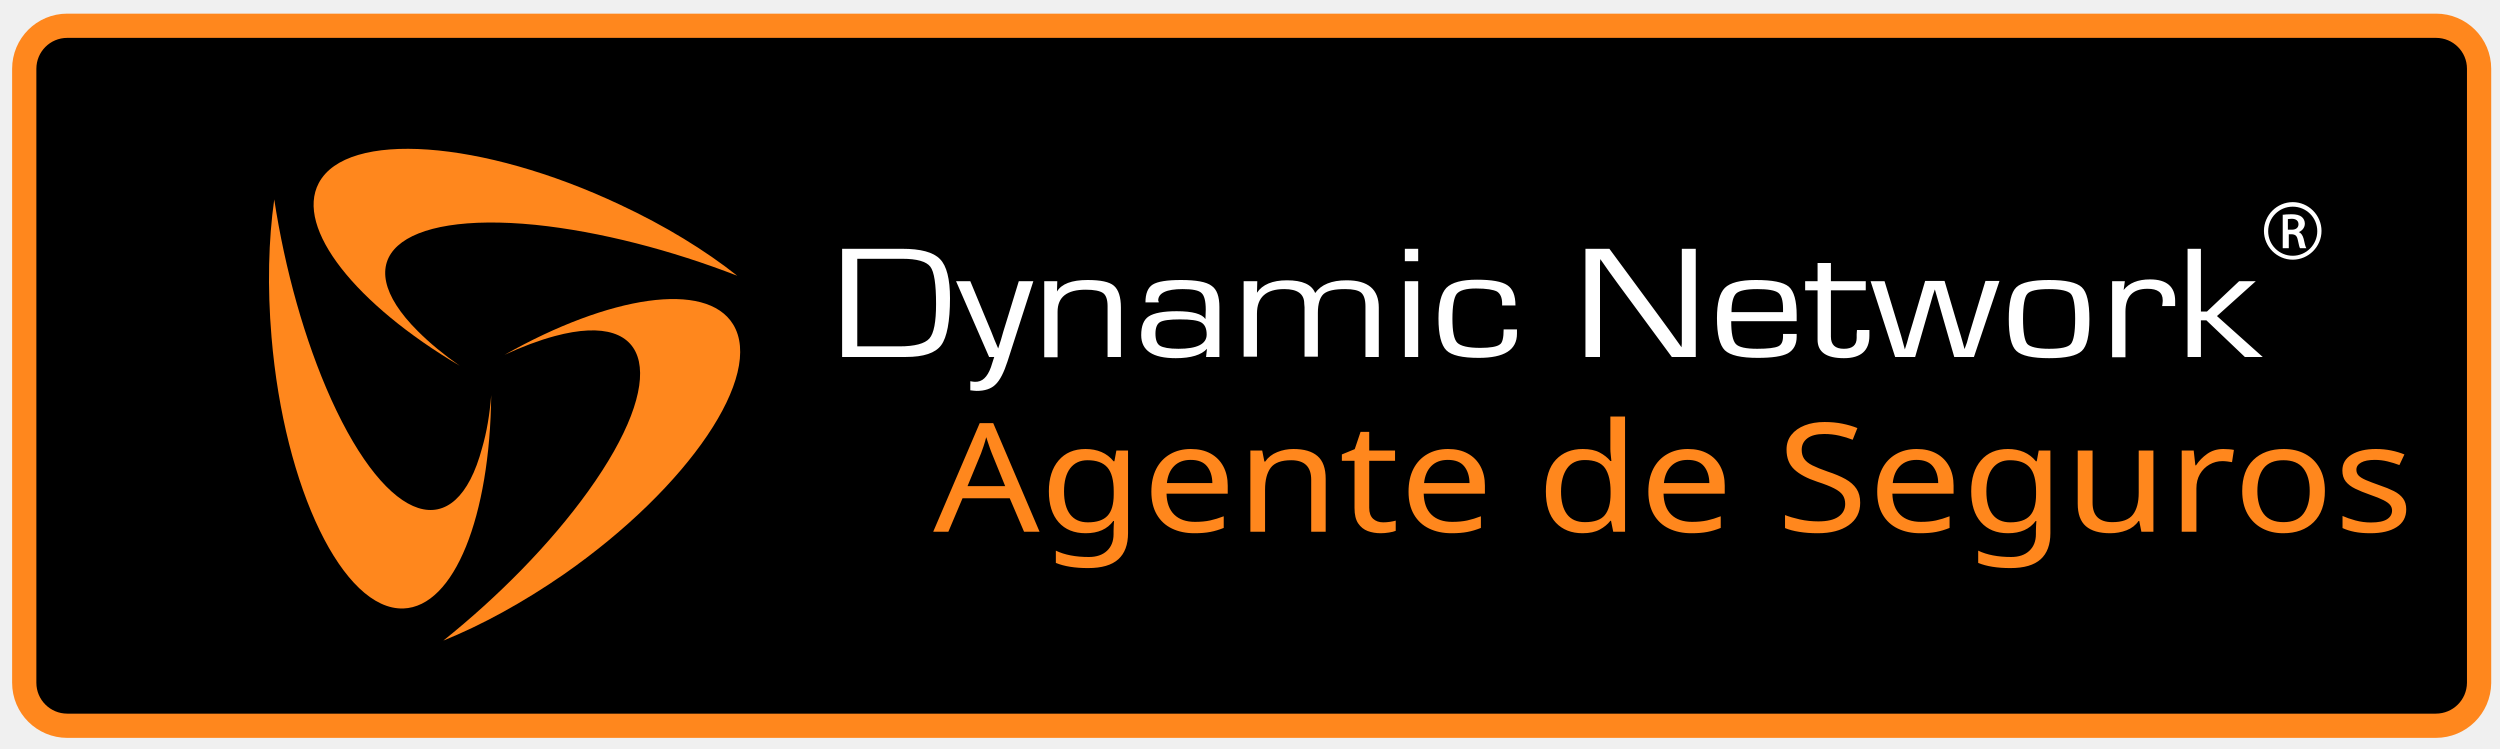
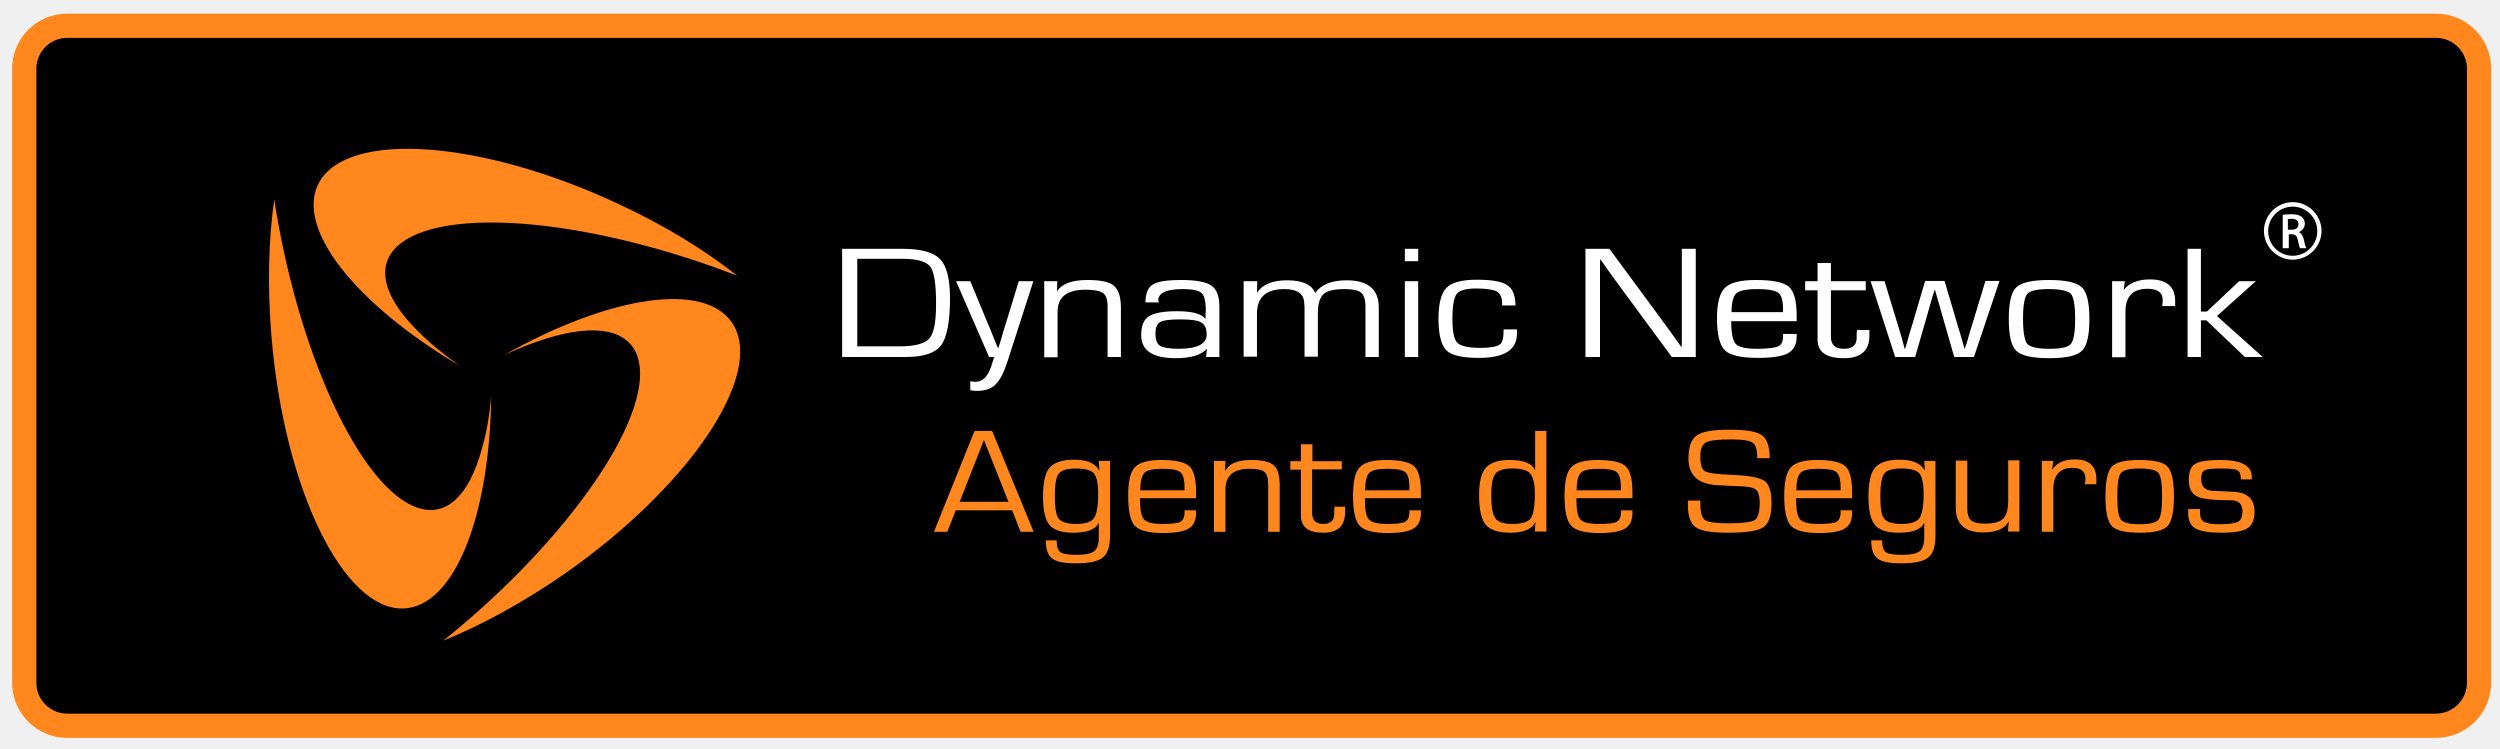
<svg xmlns="http://www.w3.org/2000/svg" version="1.1" id="Layer_1" x="0px" y="0px" viewBox="0 0 825 247" style="enable-background:new 0 0 825 247;" xml:space="preserve">
  <style type="text/css">
	.st0{stroke:#FF871D;stroke-width:8;stroke-miterlimit:10;}
	.st1{fill:#FF871D;}
	.st2{fill-rule:evenodd;clip-rule:evenodd;fill:#FFFFFF;}
- 	.st3{font-family:'EurostileRegular';}
- 	.st4{font-size:50px;}
- 	.st5{fill:#FFFFFF;}
+ 	.st3{display:none;fill:#FF871D;}
+ 	.st4{font-family:'EurostileRegular';}
+ 	.st5{font-size:50px;}
+ 	.st6{fill:#FFFFFF;}
</style>
  <path class="st0" d="M803.8,239.5H22.2c-7.8,0-14.2-6.3-14.2-14.2V22.7c0-7.8,6.3-14.2,14.2-14.2h781.7c7.8,0,14.2,6.3,14.2,14.2  v202.7C818,233.2,811.7,239.5,803.8,239.5z" />
  <g>
    <g>
      <path class="st1" d="M166.5,117.1c34.7-19.6,66.5-24.5,75.4-10.1c10.4,16.8-14.5,53.7-55.8,82.5c-13.6,9.4-27.2,16.8-39.8,21.9    c18.1-14.5,35.3-31.9,47.8-49.3c26.6-37,21.7-60-11-51.2C177.9,112.3,172.3,114.4,166.5,117.1z" />
      <path class="st1" d="M151.7,120.7c-34.3-20.3-54.4-45.4-46.5-60.3c9.3-17.5,53.8-14.3,99.3,7.1c15,7,28.2,15.1,38.8,23.5    c-21.6-8.4-45.3-14.6-66.6-16.8c-45.4-4.5-62.8,11.2-38.8,35.1C141.8,113.2,146.4,117,151.7,120.7z" />
      <path class="st1" d="M162.1,130.4c-0.4,39.9-12.1,69.8-29,70.4c-19.8,0.6-39.3-39.5-43.5-89.6c-1.4-16.5-1-32,0.9-45.4    c3.5,22.9,10,46.5,18.8,66c18.8,41.5,41.1,48.7,49.8,16C160.6,142.7,161.6,136.8,162.1,130.4z" />
    </g>
    <path class="st2" d="M726.3,82.1v20.7h2l10.6-10h5.5l-12.8,11.5l15.1,13.5h-5.9l-12.7-12.1h-1.8v12.1h-4.4V82.1H726.3z M696.8,92.8   h4.4l-0.4,2.9c1.8-2.3,4.7-3.5,8.7-3.5c5.5,0,8.3,2.4,8.3,7.1l0,1.7h-4.3l0.1-0.6c0.1-0.7,0.1-1.1,0.1-1.3c0-2.6-1.7-3.8-5-3.8   c-4.9,0-7.3,2.5-7.3,7.6v15h-4.4V92.8z M676.2,95.4c-3.9,0-6.3,0.5-7.2,1.6c-0.9,1-1.4,3.8-1.4,8.2c0,4.4,0.5,7.2,1.4,8.3   c0.9,1,3.4,1.6,7.2,1.6c3.9,0,6.3-0.5,7.2-1.6c0.9-1.1,1.4-3.8,1.4-8.3c0-4.4-0.5-7.2-1.4-8.2C682.5,96,680.1,95.4,676.2,95.4z    M676.2,92.4c5.5,0,9.1,0.8,10.8,2.4c1.7,1.6,2.5,5.1,2.5,10.5c0,5.4-0.8,8.9-2.5,10.5c-1.7,1.6-5.2,2.4-10.8,2.4   c-5.5,0-9.1-0.8-10.8-2.4c-1.7-1.6-2.5-5.1-2.5-10.5c0-5.4,0.8-8.9,2.5-10.5C667.1,93.2,670.7,92.4,676.2,92.4z M659.8,92.8   l-8.4,25h-6.5l-4-13.9l-1.2-4.2l-0.6-2.1l-0.6-2.1l-0.7,2.1l-0.6,2.1l-1.2,4.2l-4,13.9h-6.6l-8.1-25h4.6l4.2,13.8l1.3,4.3l0.6,2.2   l0.6,2.2l0.7-2.2l0.6-2.2l1.3-4.3l4.1-13.9h6.4l4.1,13.9l1.3,4.3l0.6,2.1l0.6,2.2l0.8-2.2l0.6-2.2l1.3-4.3l4.2-13.8H659.8z    M615.7,92.8v3h-11.5v15.3c0,2.7,1.4,4,4.3,4c2.8,0,4.2-1.2,4.2-3.6l0-1.2l0.1-1.4h4.1l0,1.9c0,4.9-2.8,7.4-8.4,7.4   c-5.8,0-8.7-2-8.7-6.1v-0.9V95.8h-4.1v-3h4.1v-6h4.4v6H615.7z M588.4,103.1l0-1.2c0-2.7-0.5-4.5-1.6-5.3c-1.1-0.8-3.4-1.2-6.9-1.2   c-3.6,0-5.9,0.5-6.9,1.4c-1,0.9-1.6,3-1.6,6.2H588.4z M588.4,110.2h4.5l0,0.9c0,2.6-1,4.4-2.9,5.5c-1.9,1-5.2,1.5-9.9,1.5   c-5.5,0-9.1-0.8-10.9-2.5c-1.7-1.7-2.6-5.2-2.6-10.6c0-5,0.9-8.3,2.6-10c1.7-1.7,5.1-2.6,10.2-2.6c5.5,0,9.1,0.7,10.9,2.2   c1.7,1.5,2.6,4.6,2.6,9.4v2h-21.6c0,3.9,0.5,6.4,1.5,7.5c1,1.1,3.4,1.6,7.1,1.6c3.5,0,5.8-0.3,6.9-0.8c1.1-0.5,1.6-1.6,1.6-3.3   V110.2z M559.6,82.1v35.7h-7.9l-17.9-24.3l-2.9-4l-1.4-2l-1.4-2l-0.1,1.3l0,1.4v2.7v26.9h-4.8V82.1h7.9l15.7,21.3l4.1,5.6l2,2.8   l2,2.8l0.1-1.3l0-1.4v-2.7V82.1H559.6z M496.2,108.7h4.4l0,1.4c0,5.4-4.2,8-12.6,8c-5.4,0-9-0.8-10.7-2.5   c-1.7-1.7-2.6-5.2-2.6-10.5c0-4.9,0.9-8.3,2.6-10.1c1.8-1.8,5.1-2.7,10.1-2.7c4.9,0,8.2,0.6,10,1.8c1.8,1.2,2.7,3.4,2.7,6.7h-4.4   v-0.7c0-1.9-0.6-3.2-1.7-3.9c-1.2-0.6-3.4-1-6.9-1c-3.3,0-5.4,0.6-6.4,1.8c-0.9,1.2-1.4,4-1.4,8.2c0,4.1,0.5,6.8,1.6,7.9   c1.1,1.1,3.6,1.7,7.6,1.7c3.3,0,5.5-0.4,6.4-1.1C495.8,113.2,496.2,111.5,496.2,108.7z M468,92.8v25h-4.4v-25H468z M468,82.1v4.1   h-4.4v-4.1H468z M410.5,92.8h4.4l-0.1,3.8c1.8-2.7,5.1-4.1,9.9-4.1c5.1,0,8.2,1.4,9.3,4.2c2-2.8,5.4-4.2,10.4-4.2   c7.1,0,10.6,3,10.6,9v16.3h-4.4v-16.7c0-2.2-0.5-3.7-1.4-4.5c-0.9-0.8-2.7-1.2-5.3-1.2c-3.5,0-5.8,0.5-7.1,1.6   c-1.2,1.1-1.9,3.2-1.9,6.2v14.5h-4.4v-16.3l-0.1-1.2c0-3.2-2.2-4.8-6.6-4.8c-6,0-9,2.7-9,8.1v14.2h-4.4V92.8z M389.4,105.4   c-3.4,0-5.6,0.3-6.6,0.9c-1,0.6-1.5,1.9-1.5,3.8c0,2,0.5,3.4,1.5,4c1,0.6,3,1,6.1,1c6.2,0,9.3-1.6,9.3-4.7c0-2-0.6-3.3-1.8-4   C395.2,105.7,392.9,105.4,389.4,105.4z M382.4,99.8H378c0-2.9,0.8-4.9,2.4-5.9c1.6-1,4.7-1.5,9.3-1.5c5,0,8.4,0.6,10.1,1.9   c1.8,1.2,2.6,3.6,2.6,7v16.5H398l0.3-2.7c-1.8,2-5.2,3.1-10.3,3.1c-7.6,0-11.4-2.5-11.4-7.6c0-3,0.8-5.1,2.5-6.2   c1.7-1.1,4.8-1.7,9.2-1.7c5.3,0,8.4,0.9,9.5,2.6l0.1-3.1c0-2.9-0.5-4.7-1.4-5.5c-0.9-0.9-3-1.3-6.2-1.3c-5.4,0-8.1,1.3-8.1,3.8   C382.3,99.2,382.3,99.4,382.4,99.8z M344.7,92.8h4.2l-0.1,3.4c1.5-2.5,4.8-3.8,10.1-3.8c4.3,0,7.2,0.6,8.7,1.9   c1.5,1.3,2.3,3.7,2.3,7.2v16.3h-4.4v-15.9v-0.9c0-2.1-0.5-3.6-1.5-4.3c-1-0.7-2.9-1.1-5.7-1.1c-6.2,0-9.3,2.4-9.3,7.3v15h-4.4V92.8   z M341,92.8l-8.5,26.4c-1.2,3.7-2.5,6.3-4,7.7c-1.4,1.4-3.5,2.1-6.2,2.1c-0.5,0-1.2-0.1-2.1-0.2v-3c0.6,0.1,1.1,0.2,1.5,0.2   c2.4,0.1,4.1-1.5,5.3-4.8l0.8-2.5l0.3-0.9h-1.7l-10.9-25h4.7l4.6,11.1l2.3,5.5l1.1,2.8l1.2,2.8l0.9-2.8l0.8-2.8l1.7-5.5l3.4-11.1   H341z M282.8,114.3h14c5.1,0,8.4-0.9,9.9-2.6c1.5-1.7,2.2-5.5,2.2-11.4c0-6.5-0.6-10.6-1.9-12.3c-1.3-1.7-4.4-2.6-9.2-2.6h-14.9   V114.3z M277.9,117.7V82.1h19.8c6.1,0,10.3,1.1,12.5,3.4c2.2,2.2,3.3,6.6,3.3,12.9c0,7.7-1,12.9-2.9,15.5   c-1.9,2.6-5.8,3.9-11.6,3.9H277.9z" />
-     <text transform="matrix(1.1 0 0 1 307.959 175.4668)" class="st1 st3 st4">Agente de Seguros</text>
+     <g>
+       <path class="st1" d="M334,168.4h-18.6l-2.8,7.1h-4.4l13.4-33.3h5.8l13.7,33.3h-4.3L334,168.4z M332.8,165.6l-8.1-20.4l-8,20.4    H332.8z" />
+       <path class="st1" d="M366.3,152.1V177c0,3.4-0.8,5.7-2.4,7s-4.6,1.9-8.9,1.9c-3.8,0-6.4-0.5-7.8-1.6s-2.1-3.1-2.1-6h3.6    c0,2,0.4,3.3,1.2,3.9c0.8,0.6,2.6,0.9,5.4,0.9c2.9,0,4.8-0.4,5.8-1.2c1-0.8,1.5-2.3,1.5-4.6v-4.7l-0.1,0c-1,2.2-3.8,3.2-8.4,3.2    c-3.8,0-6.4-0.9-7.8-2.6c-1.4-1.7-2.1-4.8-2.1-9.3c0-4.7,0.7-7.9,2.2-9.6c1.5-1.7,4.2-2.6,8.1-2.6c4.2,0,7,1.2,8.2,3.5l0.1,0    l-0.2-3.1H366.3z M355.1,154.6c-3,0-4.9,0.6-5.7,1.7c-0.9,1.1-1.3,3.6-1.3,7.4c0,3.9,0.4,6.4,1.3,7.5c0.9,1.1,2.8,1.7,5.7,1.7    c3,0,5-0.6,5.9-1.9c0.9-1.3,1.4-3.9,1.4-7.9c0-3.5-0.5-5.8-1.4-6.9C360.1,155.2,358.1,154.6,355.1,154.6z" />
+       <path class="st1" d="M390.9,168.4h3.8l0,0.9c0,2.4-0.8,4.1-2.4,5.1c-1.6,1-4.5,1.5-8.5,1.5c-4.7,0-7.8-0.8-9.3-2.4    c-1.5-1.6-2.2-4.9-2.2-9.9c0-4.7,0.7-7.8,2.2-9.4c1.5-1.6,4.4-2.4,8.7-2.4c4.7,0,7.8,0.7,9.3,2.1c1.5,1.4,2.2,4.3,2.2,8.7v1.8    h-18.5c0,3.7,0.4,6,1.3,7c0.9,1,2.9,1.5,6.1,1.5c3,0,5-0.2,5.9-0.7c0.9-0.5,1.4-1.5,1.4-3.1V168.4z M390.9,161.8l0-1.1    c0-2.5-0.5-4.2-1.4-4.9c-0.9-0.8-2.9-1.1-5.9-1.1c-3,0-5,0.4-5.9,1.3c-0.9,0.9-1.4,2.8-1.4,5.8H390.9z" />
+       <path class="st1" d="M400.8,152.1h3.6l-0.1,3.2l0.1,0.1c1.1-2.4,4-3.6,8.5-3.6c3.7,0,6.2,0.6,7.5,1.8s1.9,3.4,1.9,6.7v15.2h-3.8    v-14.9v-0.9c0-2-0.4-3.3-1.3-4c-0.8-0.7-2.5-1-4.9-1c-5.3,0-7.9,2.3-7.9,6.8v14h-3.8V152.1z" />
+       <path class="st1" d="M442.8,152.1v2.8H433v14.3c0,2.5,1.2,3.7,3.7,3.7c2.4,0,3.6-1.1,3.6-3.3l0-1.1l0.1-1.3h3.5l0,1.7    c0,4.6-2.4,6.9-7.2,6.9c-5,0-7.4-1.9-7.4-5.7v-0.8V155h-3.5v-2.8h3.5v-5.6h3.8v5.6H442.8z" />
+       <path class="st1" d="M465.1,168.4h3.8l0,0.9c0,2.4-0.8,4.1-2.4,5.1c-1.6,1-4.5,1.5-8.5,1.5c-4.7,0-7.8-0.8-9.3-2.4    c-1.5-1.6-2.2-4.9-2.2-9.9c0-4.7,0.7-7.8,2.2-9.4c1.5-1.6,4.4-2.4,8.7-2.4c4.7,0,7.8,0.7,9.3,2.1c1.5,1.4,2.2,4.3,2.2,8.7v1.8    h-18.5c0,3.7,0.4,6,1.3,7c0.9,1,2.9,1.5,6.1,1.5c3,0,5-0.2,5.9-0.7c0.9-0.5,1.4-1.5,1.4-3.1V168.4z M465.1,161.8l0-1.1    c0-2.5-0.5-4.2-1.4-4.9c-0.9-0.8-2.9-1.1-5.9-1.1c-3,0-5,0.4-5.9,1.3c-0.9,0.9-1.4,2.8-1.4,5.8H465.1z" />
+       <path class="st1" d="M510.3,142.1v33.3h-3.8l0.2-3l-0.1,0c-1.2,2.3-3.9,3.4-8.2,3.4c-3.9,0-6.6-0.9-8.1-2.6    c-1.4-1.7-2.2-5-2.2-9.7c0-4.4,0.7-7.4,2.2-9.1c1.5-1.7,4-2.6,7.8-2.6c4.7,0,7.5,1.1,8.4,3.3l0.1,0v-12.9H510.3z M499,154.6    c-2.8,0-4.6,0.6-5.5,1.7c-0.9,1.2-1.4,3.5-1.4,7.1c0,3.9,0.5,6.5,1.4,7.7c0.9,1.2,2.8,1.8,5.6,1.8c3.1,0,5.1-0.6,6-1.8    c0.9-1.2,1.4-3.9,1.4-8c0-3.3-0.5-5.6-1.5-6.8S502,154.6,499,154.6z" />
+       <path class="st1" d="M534.9,168.4h3.8l0,0.9c0,2.4-0.8,4.1-2.4,5.1c-1.6,1-4.5,1.5-8.5,1.5c-4.7,0-7.8-0.8-9.3-2.4    c-1.5-1.6-2.2-4.9-2.2-9.9c0-4.7,0.7-7.8,2.2-9.4c1.5-1.6,4.4-2.4,8.7-2.4c4.7,0,7.8,0.7,9.3,2.1c1.5,1.4,2.2,4.3,2.2,8.7v1.8    h-18.5c0,3.7,0.4,6,1.3,7c0.9,1,2.9,1.5,6.1,1.5c3,0,5-0.2,5.9-0.7c0.9-0.5,1.4-1.5,1.4-3.1V168.4z M534.9,161.8l0-1.1    c0-2.5-0.5-4.2-1.4-4.9c-0.9-0.8-2.9-1.1-5.9-1.1c-3,0-5,0.4-5.9,1.3c-0.9,0.9-1.4,2.8-1.4,5.8H534.9z" />
+       <path class="st1" d="M584,151.2h-4.1c0-2.7-0.5-4.4-1.5-5.1s-3.3-1.1-7-1.1c-4.3,0-7.1,0.3-8.4,1c-1.3,0.7-1.9,2.2-1.9,4.6    c0,2.7,0.5,4.3,1.5,4.9s3.9,1,8.8,1.2c5.7,0.2,9.3,0.9,10.9,2c1.5,1.1,2.3,3.5,2.3,7.3c0,4.1-0.9,6.8-2.7,8    c-1.8,1.2-5.7,1.8-11.8,1.8c-5.3,0-8.8-0.6-10.5-1.8c-1.7-1.2-2.6-3.7-2.6-7.3l0-1.5h4.1v0.8c0,3,0.5,4.8,1.5,5.6    c1,0.7,3.6,1.1,7.7,1.1c4.7,0,7.7-0.4,8.8-1.1c1.1-0.7,1.6-2.7,1.6-5.8c0-2-0.4-3.4-1.1-4.1c-0.7-0.7-2.3-1.1-4.7-1.2l-4.3-0.2    l-4.1-0.2c-6.2-0.4-9.3-3.3-9.3-8.8c0-3.8,0.9-6.3,2.7-7.6c1.8-1.3,5.4-1.9,10.8-1.9c5.5,0,9,0.6,10.7,1.8    C583.1,144.8,584,147.3,584,151.2z" />
+       <path class="st1" d="M607.4,168.4h3.8l0,0.9c0,2.4-0.8,4.1-2.4,5.1c-1.6,1-4.5,1.5-8.5,1.5c-4.7,0-7.8-0.8-9.3-2.4    c-1.5-1.6-2.2-4.9-2.2-9.9c0-4.7,0.7-7.8,2.2-9.4c1.5-1.6,4.4-2.4,8.7-2.4c4.7,0,7.8,0.7,9.3,2.1c1.5,1.4,2.2,4.3,2.2,8.7v1.8    h-18.5c0,3.7,0.4,6,1.3,7c0.9,1,2.9,1.5,6.1,1.5c3,0,5-0.2,5.9-0.7c0.9-0.5,1.4-1.5,1.4-3.1V168.4z M607.4,161.8l0-1.1    c0-2.5-0.5-4.2-1.4-4.9c-0.9-0.8-2.9-1.1-5.9-1.1c-3,0-5,0.4-5.9,1.3c-0.9,0.9-1.4,2.8-1.4,5.8H607.4z" />
+       <path class="st1" d="M638.7,152.1V177c0,3.4-0.8,5.7-2.4,7s-4.6,1.9-8.9,1.9c-3.8,0-6.4-0.5-7.8-1.6s-2.1-3.1-2.1-6h3.6    c0,2,0.4,3.3,1.2,3.9c0.8,0.6,2.6,0.9,5.4,0.9c2.9,0,4.8-0.4,5.8-1.2s1.5-2.3,1.5-4.6v-4.7l-0.1,0c-1,2.2-3.8,3.2-8.4,3.2    c-3.8,0-6.4-0.9-7.8-2.6c-1.4-1.7-2.1-4.8-2.1-9.3c0-4.7,0.7-7.9,2.2-9.6s4.2-2.6,8.1-2.6c4.2,0,7,1.2,8.2,3.5l0.1,0l-0.2-3.1    H638.7z M627.5,154.6c-3,0-4.9,0.6-5.7,1.7s-1.3,3.6-1.3,7.4c0,3.9,0.4,6.4,1.3,7.5c0.9,1.1,2.8,1.7,5.7,1.7c3,0,5-0.6,5.9-1.9    c0.9-1.3,1.4-3.9,1.4-7.9c0-3.5-0.5-5.8-1.4-6.9C632.5,155.2,630.5,154.6,627.5,154.6z" />
+       <path class="st1" d="M666.4,152.1v23.3h-3.8l0.3-3.1l-0.1-0.1c-1.3,2.3-4.1,3.5-8.4,3.5c-6,0-9-2.7-9-8.2v-15.5h3.8v15.5    c0,2.1,0.4,3.5,1.2,4.2c0.8,0.7,2.3,1.1,4.5,1.1c3,0,5-0.5,6.1-1.6c1.1-1.1,1.7-3,1.7-5.9v-13.4H666.4z" />
+       <path class="st1" d="M673.8,152.1h3.8l-0.4,2.7l0.1,0.1c1.5-2.2,3.9-3.3,7.4-3.3c4.7,0,7.1,2.2,7.1,6.6l0,1.6H688l0.1-0.6    c0.1-0.6,0.1-1,0.1-1.2c0-2.4-1.4-3.6-4.3-3.6c-4.2,0-6.3,2.4-6.3,7.1v14h-3.8V152.1z" />
+       <path class="st1" d="M706.1,151.8c4.7,0,7.8,0.7,9.2,2.2c1.4,1.5,2.1,4.8,2.1,9.8c0,5-0.7,8.3-2.1,9.8c-1.4,1.5-4.5,2.2-9.2,2.2    c-4.7,0-7.8-0.7-9.2-2.2c-1.4-1.5-2.1-4.8-2.1-9.8c0-5,0.7-8.3,2.1-9.8C698.3,152.5,701.3,151.8,706.1,151.8z M706.1,154.6    c-3.3,0-5.4,0.5-6.2,1.5c-0.8,1-1.2,3.6-1.2,7.7s0.4,6.7,1.2,7.7c0.8,1,2.9,1.5,6.2,1.5c3.3,0,5.4-0.5,6.2-1.5    c0.8-1,1.2-3.6,1.2-7.7s-0.4-6.7-1.2-7.7C711.5,155.1,709.4,154.6,706.1,154.6z" />
+       <path class="st1" d="M743.3,158.2h-3.8c0-1.6-0.4-2.6-1.1-3c-0.7-0.4-2.6-0.6-5.6-0.6c-2.8,0-4.6,0.2-5.3,0.6    c-0.8,0.4-1.1,1.4-1.1,3c0,2.4,1.3,3.6,3.8,3.8l3,0.1l3.8,0.2c4.7,0.2,7,2.4,7,6.6c0,2.6-0.8,4.4-2.3,5.4s-4.4,1.5-8.5,1.5    c-4.2,0-7.1-0.5-8.7-1.4c-1.6-0.9-2.4-2.6-2.4-5.1l0-1.3h3.9l0,1.1c0,1.5,0.4,2.6,1.3,3.1c0.9,0.5,2.6,0.8,5.1,0.8    c3.1,0,5.1-0.3,6.1-0.8c1-0.5,1.5-1.7,1.5-3.4c0-2.5-1.2-3.7-3.7-3.7c-5.7,0-9.5-0.4-11.3-1.3c-1.8-0.9-2.7-2.7-2.7-5.5    c0-2.6,0.7-4.4,2.1-5.2c1.4-0.9,4.3-1.3,8.5-1.3c6.8,0,10.2,1.9,10.2,5.6V158.2z" />
+     </g>
+     <text transform="matrix(1.1 0 0 1 307.959 187.4668)" class="st3 st4 st5">Agente de Seguros</text>
  </g>
  <g>
    <g>
-       <path class="st5" d="M753.1,70.9c0.8-0.1,1.9-0.2,3.1-0.2c1.6,0,2.7,0.3,3.4,0.9c0.6,0.5,1,1.3,1,2.2c0,1.4-1,2.4-2,2.8v0    c0.8,0.3,1.3,1.1,1.6,2.2c0.3,1.4,0.6,2.7,0.9,3.1h-2.1c-0.2-0.3-0.4-1.2-0.7-2.6c-0.3-1.5-0.8-1.9-2-2h-1v4.6h-2V70.9z     M755.1,75.8h1.2c1.4,0,2.2-0.7,2.2-1.8c0-1.2-0.9-1.8-2.2-1.8c-0.6,0-1.1,0.1-1.3,0.1V75.8z" />
+       <path class="st6" d="M753.1,70.9c0.8-0.1,1.9-0.2,3.1-0.2c1.6,0,2.7,0.3,3.4,0.9c0.6,0.5,1,1.3,1,2.2c0,1.4-1,2.4-2,2.8v0    c0.8,0.3,1.3,1.1,1.6,2.2c0.3,1.4,0.6,2.7,0.9,3.1h-2.1c-0.2-0.3-0.4-1.2-0.7-2.6c-0.3-1.5-0.8-1.9-2-2h-1v4.6h-2V70.9z     M755.1,75.8h1.2c1.4,0,2.2-0.7,2.2-1.8c0-1.2-0.9-1.8-2.2-1.8c-0.6,0-1.1,0.1-1.3,0.1V75.8z" />
    </g>
-     <path class="st5" d="M756.6,66.7c-5.2,0-9.5,4.3-9.5,9.5c0,5.2,4.3,9.5,9.5,9.5c5.2,0,9.5-4.3,9.5-9.5   C766.1,71,761.8,66.7,756.6,66.7z M756.6,84.4c-4.5,0-8.1-3.6-8.1-8.1c0-4.5,3.6-8.1,8.1-8.1c4.5,0,8.1,3.6,8.1,8.1   C764.7,80.7,761.1,84.4,756.6,84.4z" />
+     <path class="st6" d="M756.6,66.7c-5.2,0-9.5,4.3-9.5,9.5c0,5.2,4.3,9.5,9.5,9.5c5.2,0,9.5-4.3,9.5-9.5   C766.1,71,761.8,66.7,756.6,66.7z M756.6,84.4c-4.5,0-8.1-3.6-8.1-8.1c0-4.5,3.6-8.1,8.1-8.1c4.5,0,8.1,3.6,8.1,8.1   C764.7,80.7,761.1,84.4,756.6,84.4z" />
  </g>
</svg>
